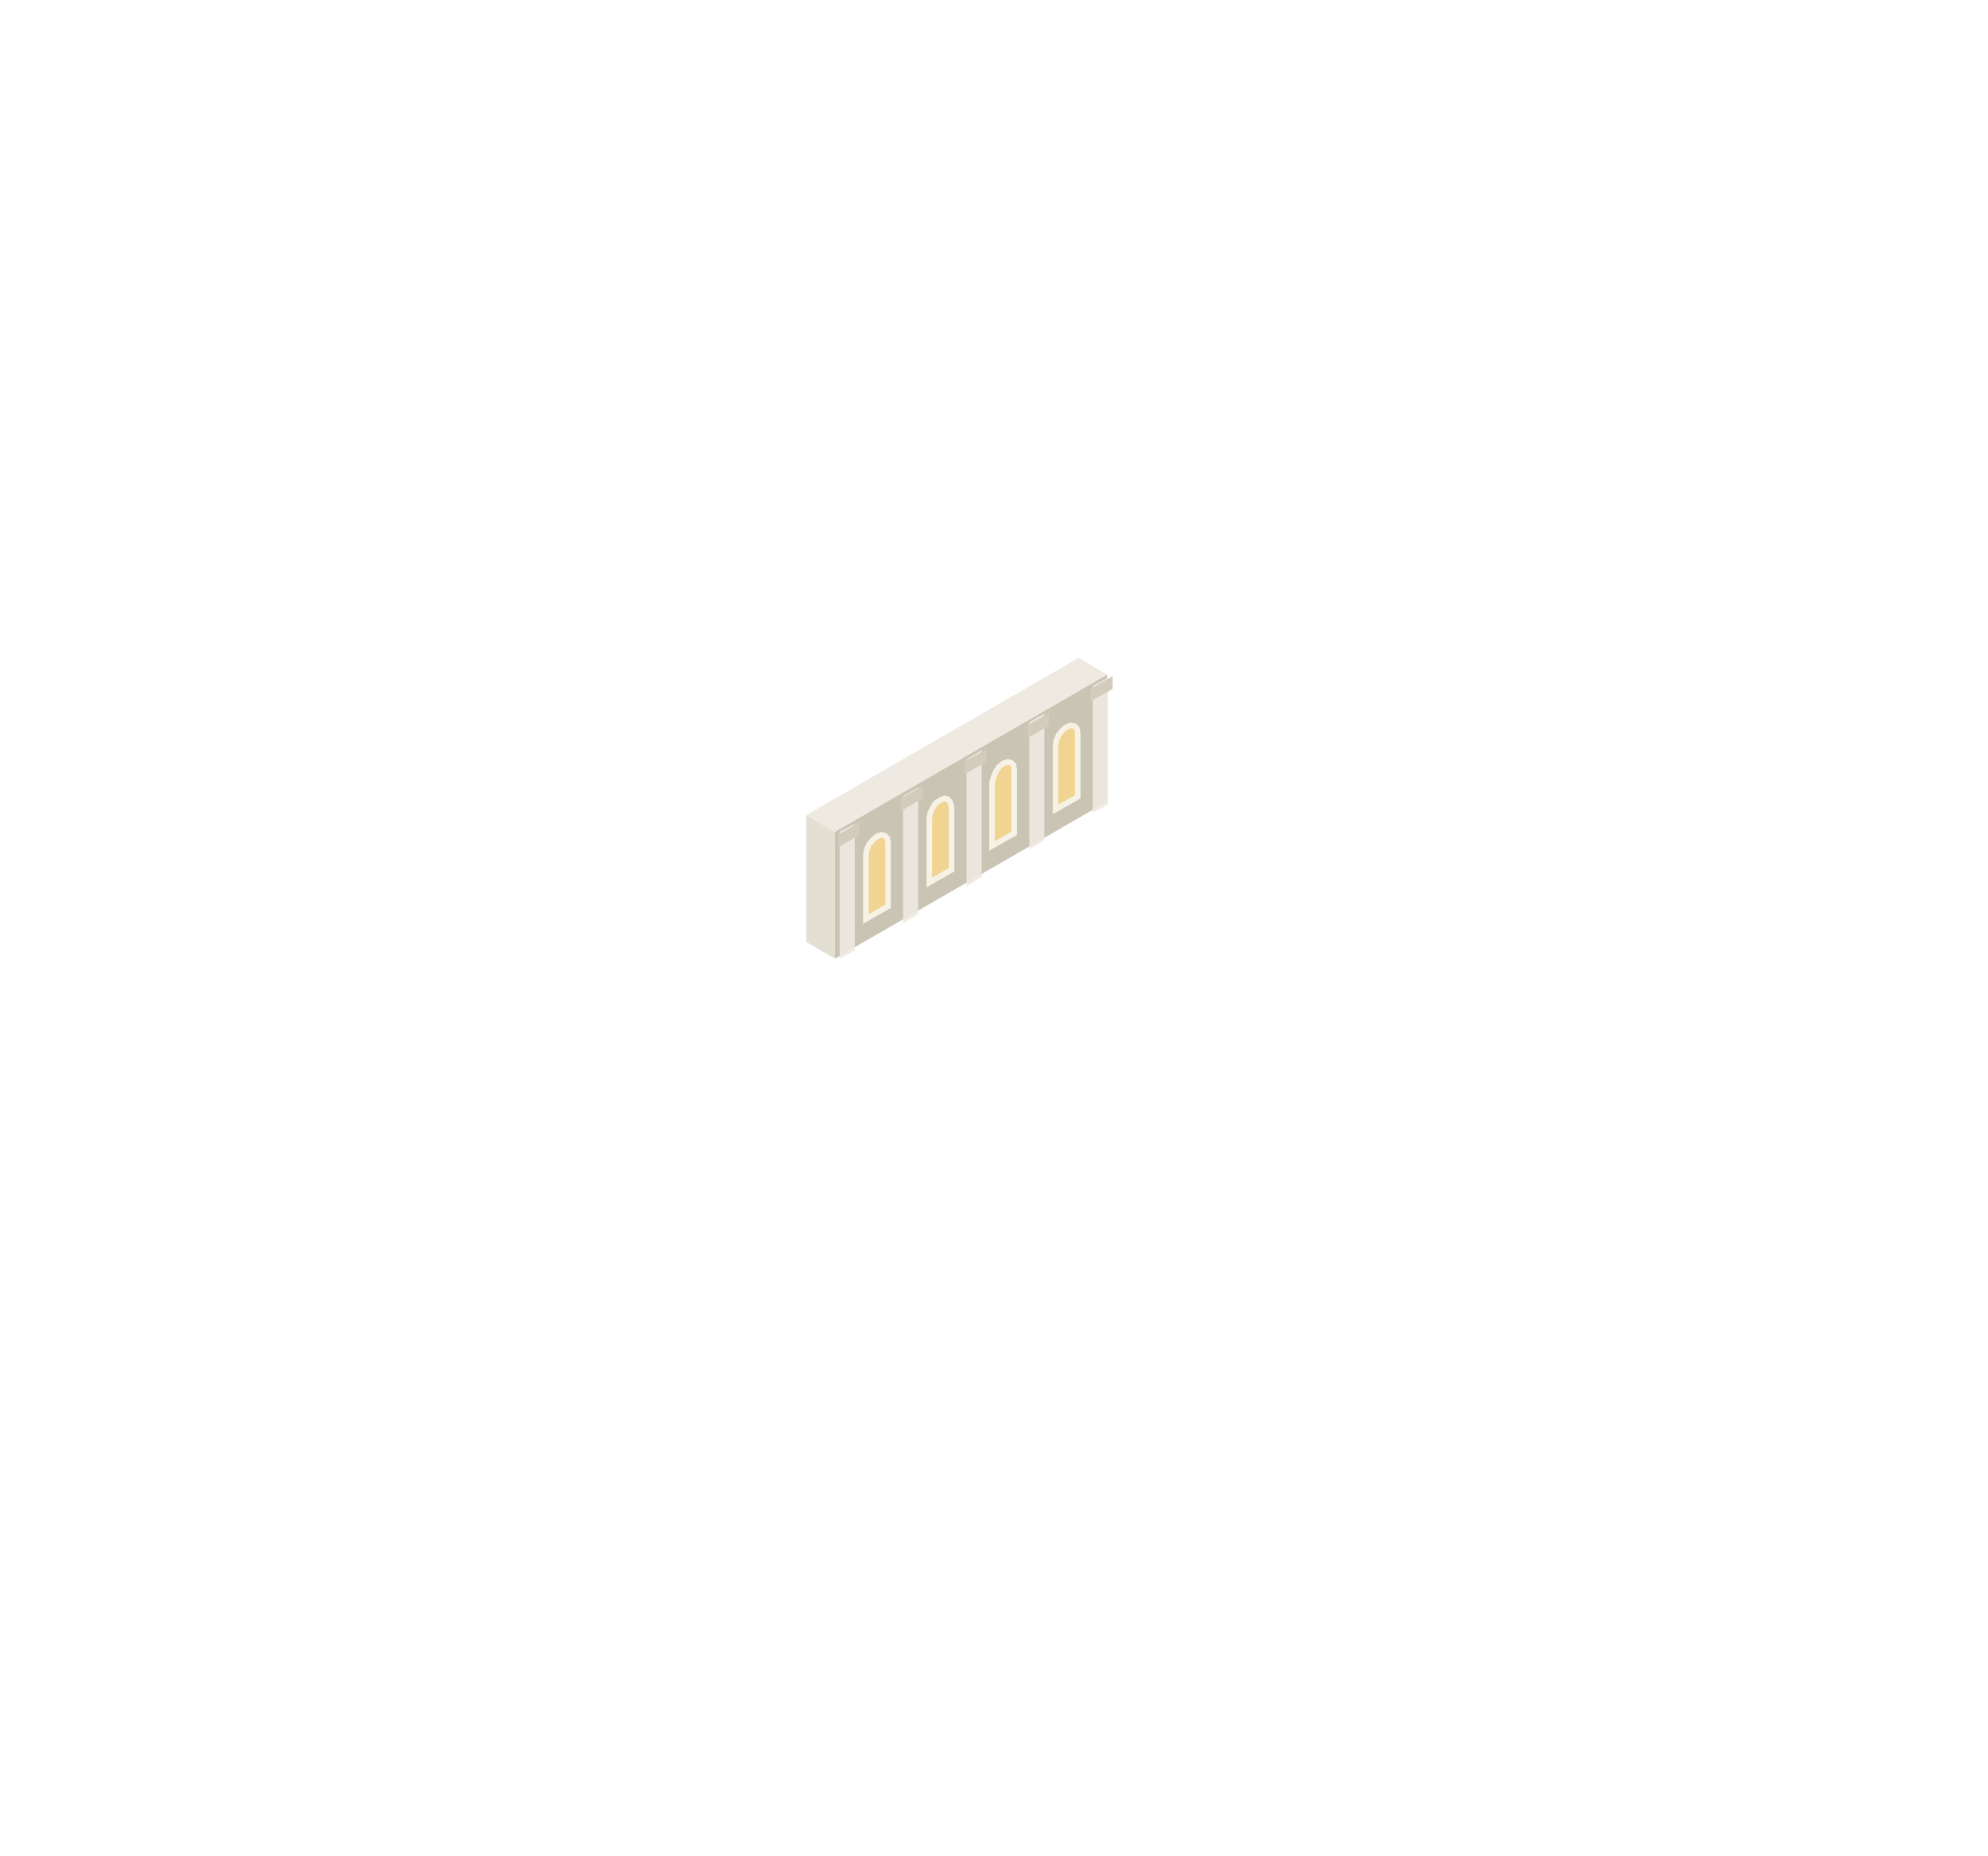
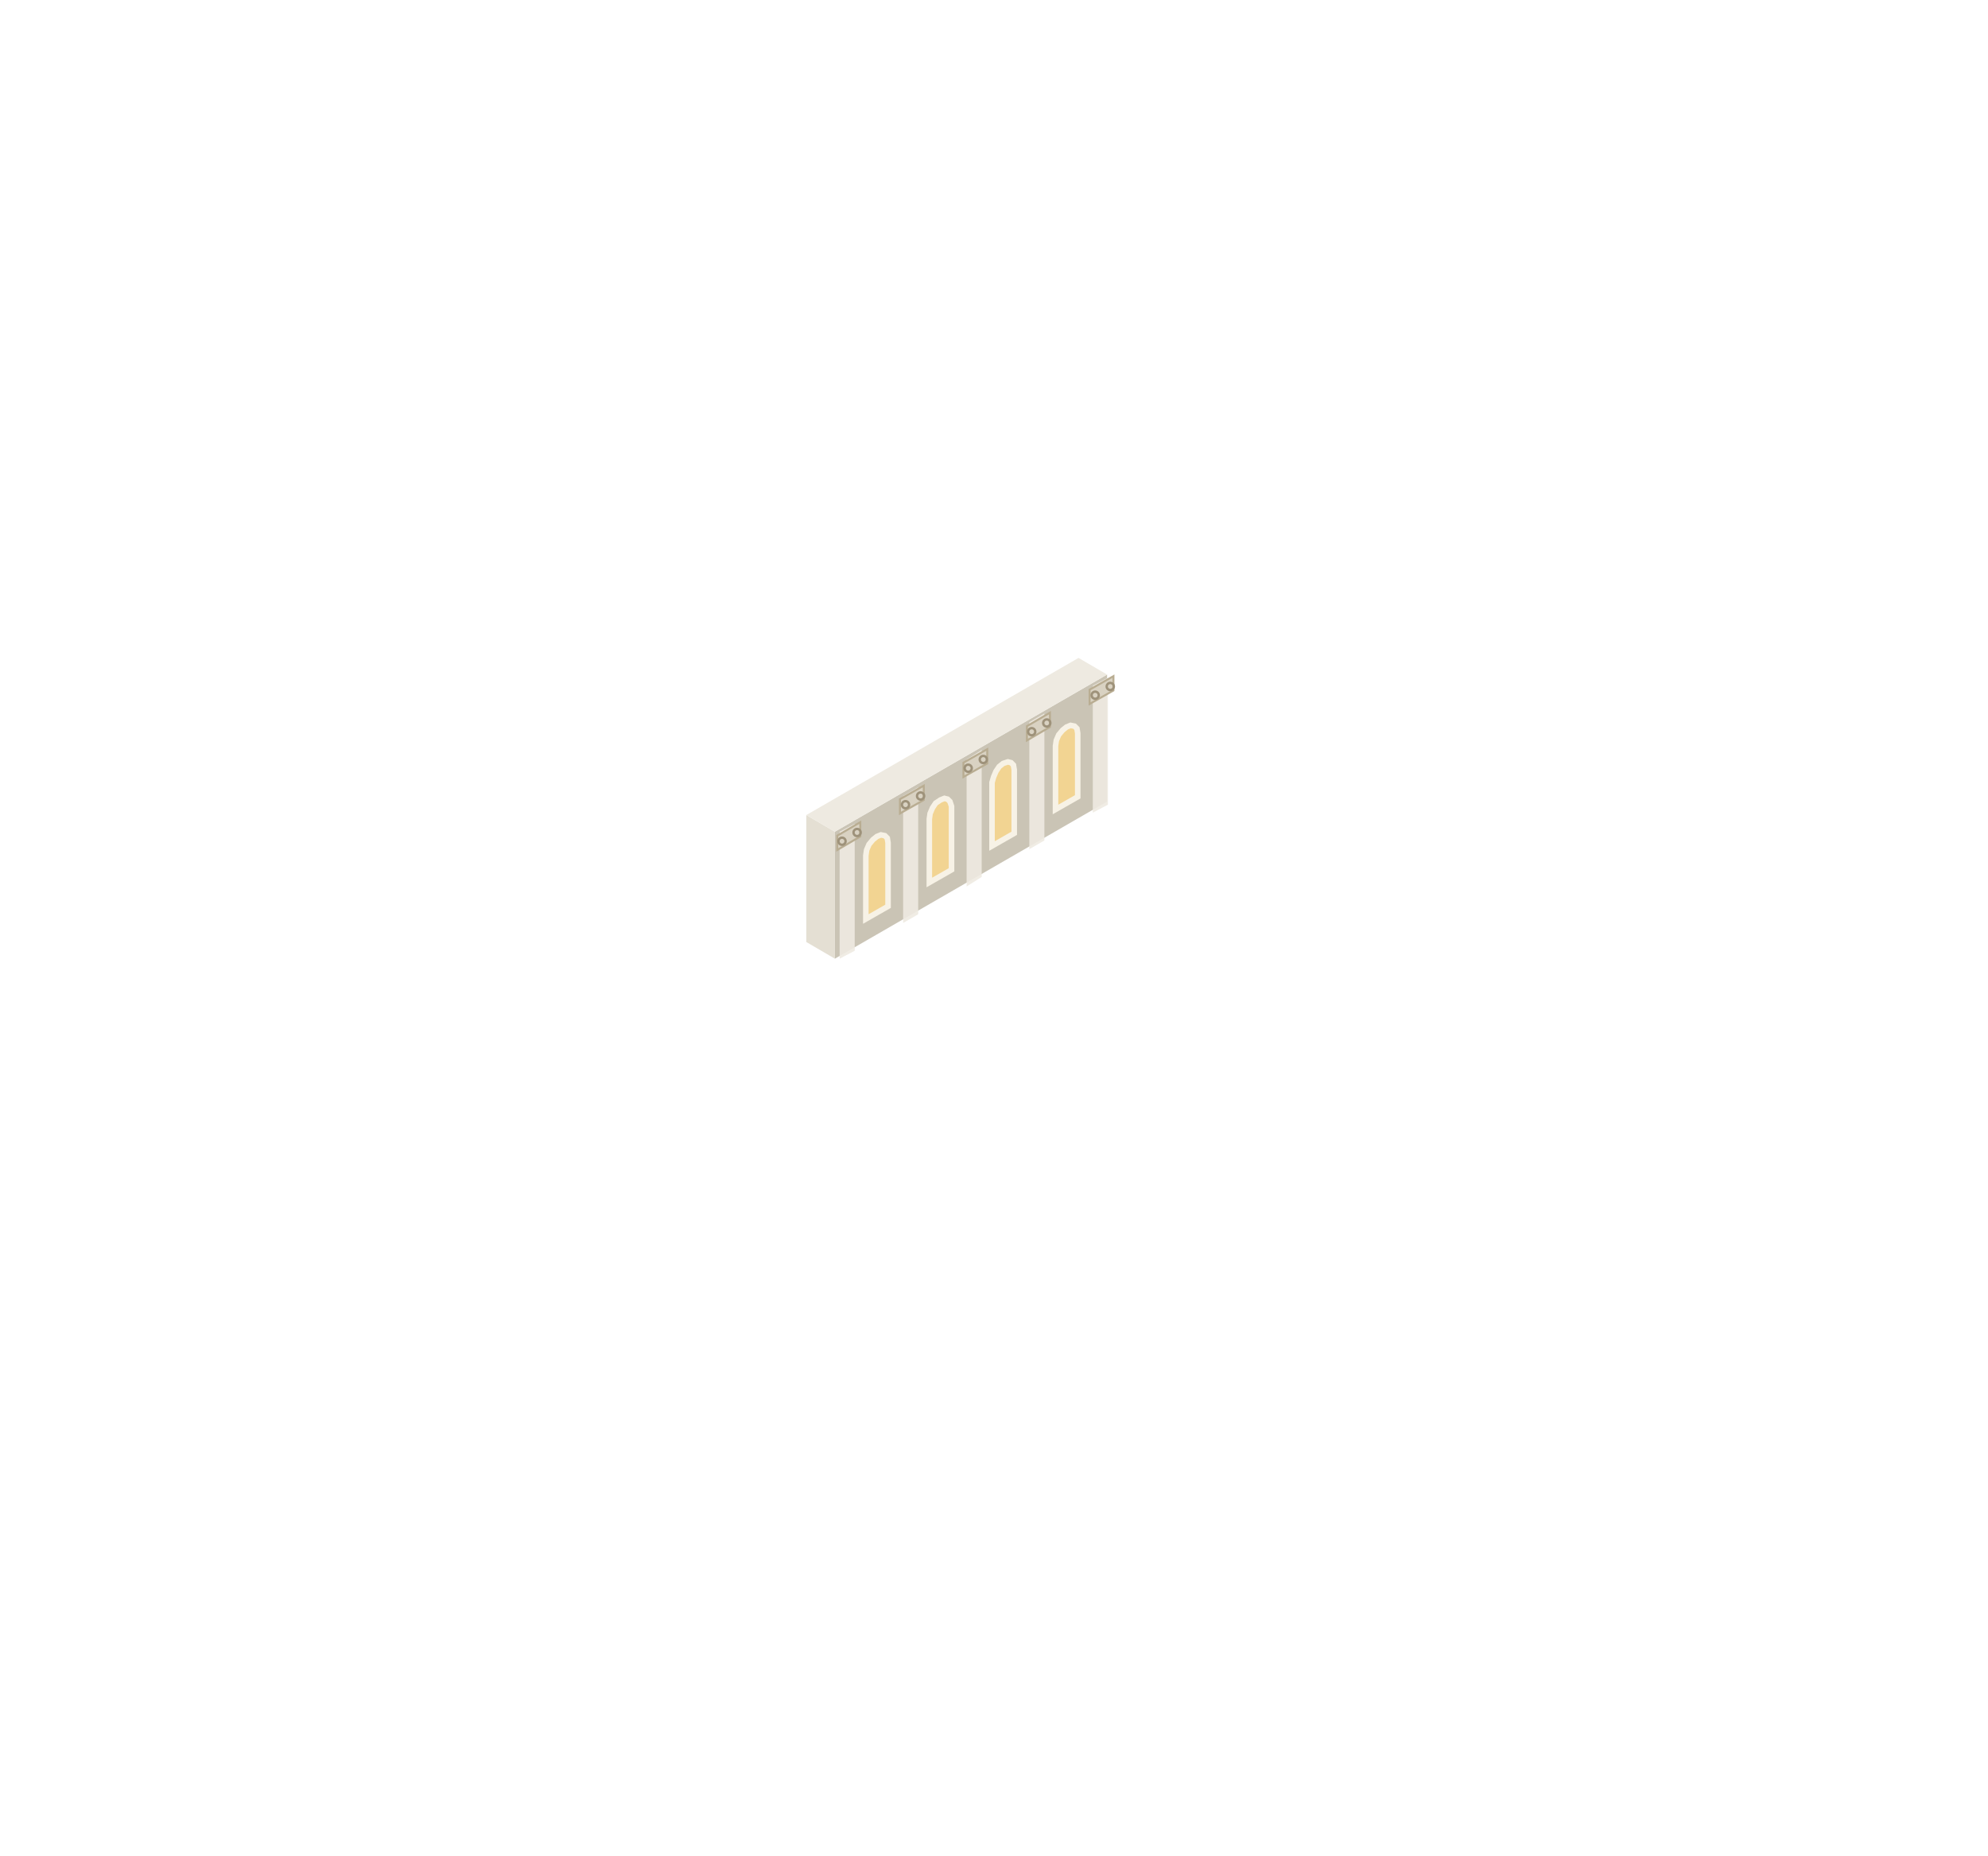
<svg xmlns="http://www.w3.org/2000/svg" viewBox="177.8 90.4 250.5 233.8" width="501" height="467.6">
  <defs>
    <linearGradient id="iso-lit-glow" x1="0" y1="0" x2="0" y2="1">
      <stop offset="0" stop-color="#FFFFFF" stop-opacity="0.75" />
      <stop offset="1" stop-color="#FFFFFF" stop-opacity="0" />
    </linearGradient>
    <linearGradient id="iso-lit-l" x1="0" y1="0" x2="0" y2="1">
      <stop offset="0" stop-color="#FFF7DC" />
      <stop offset="1" stop-color="#FFD47E" />
    </linearGradient>
    <linearGradient id="iso-lit-r" x1="0" y1="0" x2="0" y2="1">
      <stop offset="0" stop-color="#FBE2A2" />
      <stop offset="1" stop-color="#ECB65A" />
    </linearGradient>
  </defs>
  <polygon points="317.3,191.4 283,211.2 283,195.2 317.3,175.4" fill="#CAC4B5" />
  <polygon points="317.4,191.8 315.5,192.8 315.5,176.8 317.4,175.8" fill="#EEEAE1" opacity="0.9" />
-   <polygon points="318,177.2 315.2,178.8 315.2,177.2 318,175.6" fill="#D3CCBC" />
+   <polygon points="318.1,177.4 315.1,179.1 315.1,177.3 318.1,175.6" fill="#D9D2C2" stroke="#B9AD92" stroke-width="0.25" />
+   <circle cx="317.7" cy="176.9" r="0.45" fill="none" stroke="#9E927A" stroke-width="0.3" />
+   <circle cx="315.8" cy="178" r="0.45" fill="none" stroke="#9E927A" stroke-width="0.3" />
  <polygon points="309.4,196.3 307.5,197.4 307.5,181.4 309.4,180.3" fill="#EEEAE1" opacity="0.9" />
-   <polygon points="310,181.8 307.3,183.4 307.3,181.8 310,180.2" fill="#D3CCBC" />
+   <polygon points="310.1,182 307.2,183.7 307.2,181.9 310.1,180.2" fill="#D9D2C2" stroke="#B9AD92" stroke-width="0.25" />
+   <circle cx="309.7" cy="181.5" r="0.45" fill="none" stroke="#9E927A" stroke-width="0.3" />
+   <circle cx="307.8" cy="182.6" r="0.45" fill="none" stroke="#9E927A" stroke-width="0.3" />
  <polygon points="301.5,200.9 299.6,202.1 299.6,186.1 301.5,184.9" fill="#EEEAE1" opacity="0.9" />
-   <polygon points="302.1,186.4 299.3,188 299.3,186.4 302.1,184.8" fill="#D3CCBC" />
+   <polygon points="302.2,186.6 299.2,188.3 299.2,186.5 302.2,184.8" fill="#D9D2C2" stroke="#B9AD92" stroke-width="0.25" />
+   <circle cx="301.7" cy="186.1" r="0.45" fill="none" stroke="#9E927A" stroke-width="0.3" />
+   <circle cx="299.8" cy="187.2" r="0.45" fill="none" stroke="#9E927A" stroke-width="0.3" />
  <polygon points="293.5,205.6 291.6,206.7 291.6,190.7 293.5,189.6" fill="#EEEAE1" opacity="0.9" />
-   <polygon points="294.1,191 291.3,192.6 291.3,191 294.1,189.4" fill="#D3CCBC" />
+   <polygon points="294.2,191.2 291.2,192.9 291.2,191.1 294.2,189.4" fill="#D9D2C2" stroke="#B9AD92" stroke-width="0.25" />
+   <circle cx="293.8" cy="190.7" r="0.45" fill="none" stroke="#9E927A" stroke-width="0.3" />
+   <circle cx="291.9" cy="191.8" r="0.45" fill="none" stroke="#9E927A" stroke-width="0.3" />
  <polygon points="285.5,210.2 283.6,211.2 283.6,195.2 285.5,194.2" fill="#EEEAE1" opacity="0.9" />
-   <polygon points="286.1,195.6 283.4,197.2 283.4,195.6 286.1,194" fill="#D3CCBC" />
+   <polygon points="286.2,195.8 283.3,197.5 283.3,195.7 286.2,194" fill="#D9D2C2" stroke="#B9AD92" stroke-width="0.25" />
+   <circle cx="285.8" cy="195.3" r="0.45" fill="none" stroke="#9E927A" stroke-width="0.3" />
+   <circle cx="283.9" cy="196.4" r="0.45" fill="none" stroke="#9E927A" stroke-width="0.3" />
  <polygon points="313.6,190.8 310.8,192.4 310.8,184.4 310.9,183.7 311.2,183 311.7,182.4 312.2,182 312.7,181.8 313.2,181.9 313.5,182.2 313.6,182.8" fill="#F2D492" stroke="#F7F2E6" stroke-width="0.7" />
  <polygon points="305.6,195.4 302.8,197 302.8,189 303,188.3 303.3,187.6 303.7,187 304.2,186.6 304.8,186.4 305.2,186.5 305.5,186.8 305.6,187.4" fill="#F2D492" stroke="#F7F2E6" stroke-width="0.7" />
  <polygon points="297.7,200 294.9,201.6 294.9,193.6 295,192.9 295.3,192.2 295.7,191.6 296.3,191.2 296.8,191 297.2,191.1 297.5,191.4 297.7,192" fill="#F2D492" stroke="#F7F2E6" stroke-width="0.7" />
  <polygon points="289.7,204.6 286.9,206.2 286.9,198.2 287,197.5 287.3,196.8 287.8,196.2 288.3,195.8 288.8,195.6 289.3,195.7 289.6,196 289.7,196.6" fill="#F2D492" stroke="#F7F2E6" stroke-width="0.7" />
  <polygon points="283,211.2 279.4,209.1 279.4,193.1 283,195.2" fill="#E4DFD3" />
  <polygon points="279.4,193.1 313.7,173.3 317.3,175.4 283,195.2" fill="#EEEAE1" />
</svg>
